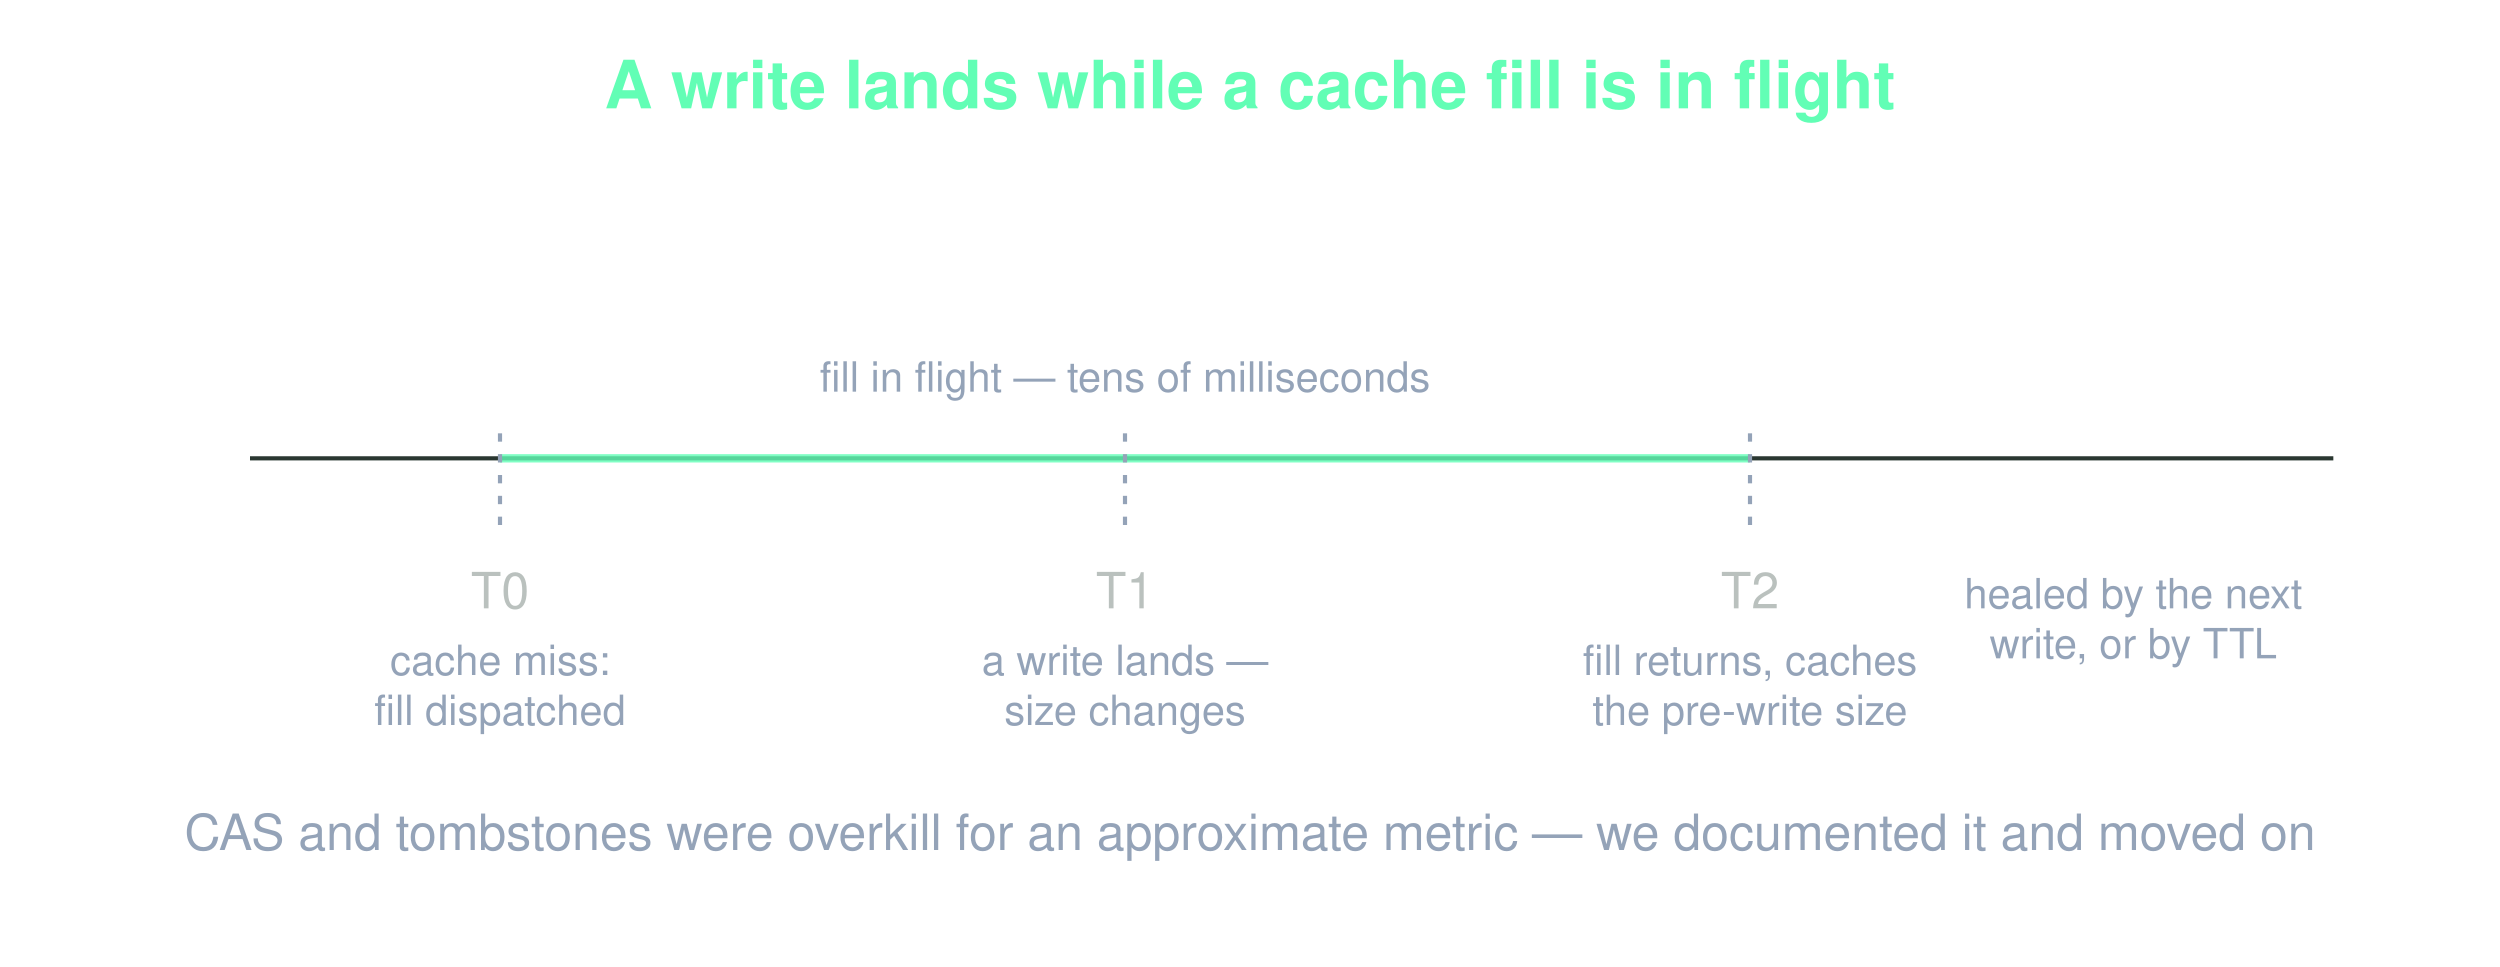
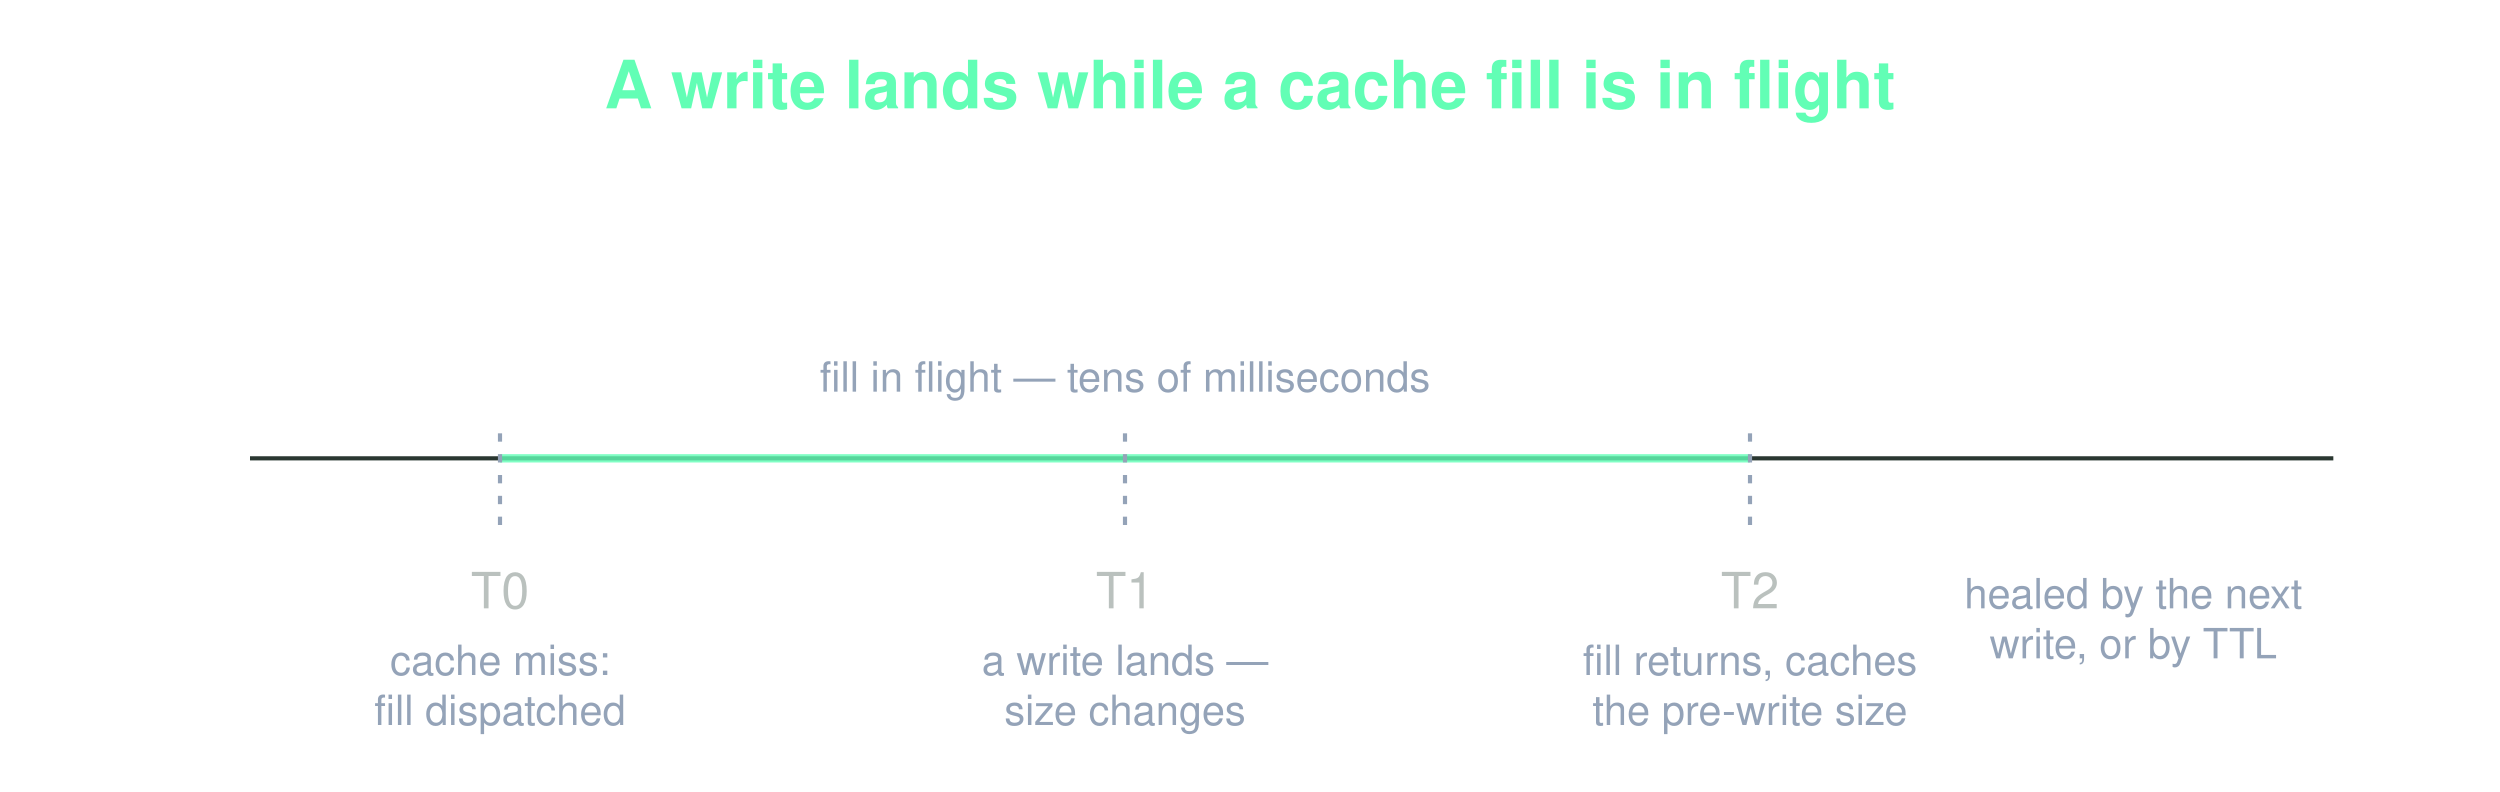
- <svg xmlns="http://www.w3.org/2000/svg" viewBox="0 0 600 232" width="600" height="232" style="background: transparent">
+ <svg xmlns="http://www.w3.org/2000/svg" viewBox="0 0 600 190" width="600" height="190" style="background: transparent">
  <style>
    text {
      font-family: "Hanken Grotesk", system-ui, -apple-system, "Segoe UI",
        Helvetica, Arial, sans-serif;
    }
    .title {
      font-size: 16px;
      fill: #62feb5;
      font-weight: 600;
    }
    .sub {
      font-size: 12px;
      fill: #94a3b8;
    }
    .small {
      font-size: 12px;
      fill: #bac1be;
    }
    .tiny {
      font-size: 10px;
      fill: #94a3b8;
    }
    .axis {
      stroke: #2a3731;
      stroke-width: 1;
    }
    .mark {
      stroke: #94a3b8;
      stroke-width: 1;
      stroke-dasharray: 2 3;
    }
    .span {
      stroke: rgba(98, 254, 181, 0.8);
      stroke-width: 2;
    }
  </style>
  <text x="300" y="26" text-anchor="middle" class="title">
    A write lands while a cache fill is in flight
  </text>
  <line x1="60" y1="110" x2="560" y2="110" class="axis" />
  <line x1="120" y1="110" x2="420" y2="110" class="span" />
  <text x="270" y="94" text-anchor="middle" class="tiny">
    fill in flight — tens of milliseconds
  </text>
  <line x1="120" y1="104" x2="120" y2="128" class="mark" />
  <text x="120" y="146" text-anchor="middle" class="small">T0</text>
  <text x="120" y="162" text-anchor="middle" class="tiny">cache miss:</text>
  <text x="120" y="174" text-anchor="middle" class="tiny">fill dispatched</text>
  <line x1="270" y1="104" x2="270" y2="128" class="mark" />
  <text x="270" y="146" text-anchor="middle" class="small">T1</text>
  <text x="270" y="162" text-anchor="middle" class="tiny">a write lands —</text>
  <text x="270" y="174" text-anchor="middle" class="tiny">size changes</text>
  <line x1="420" y1="104" x2="420" y2="128" class="mark" />
  <text x="420" y="146" text-anchor="middle" class="small">T2</text>
  <text x="420" y="162" text-anchor="middle" class="tiny">fill returns, caches</text>
  <text x="420" y="174" text-anchor="middle" class="tiny">the pre-write size</text>
  <text x="512" y="146" text-anchor="middle" class="tiny" fill="#62feb5">
    healed by the next
  </text>
  <text x="512" y="158" text-anchor="middle" class="tiny" fill="#62feb5">
    write, or by TTL
  </text>
-   <text x="300" y="204" text-anchor="middle" class="sub">
-     CAS and tombstones were overkill for an approximate metric — we documented it and moved on
-   </text>
</svg>
